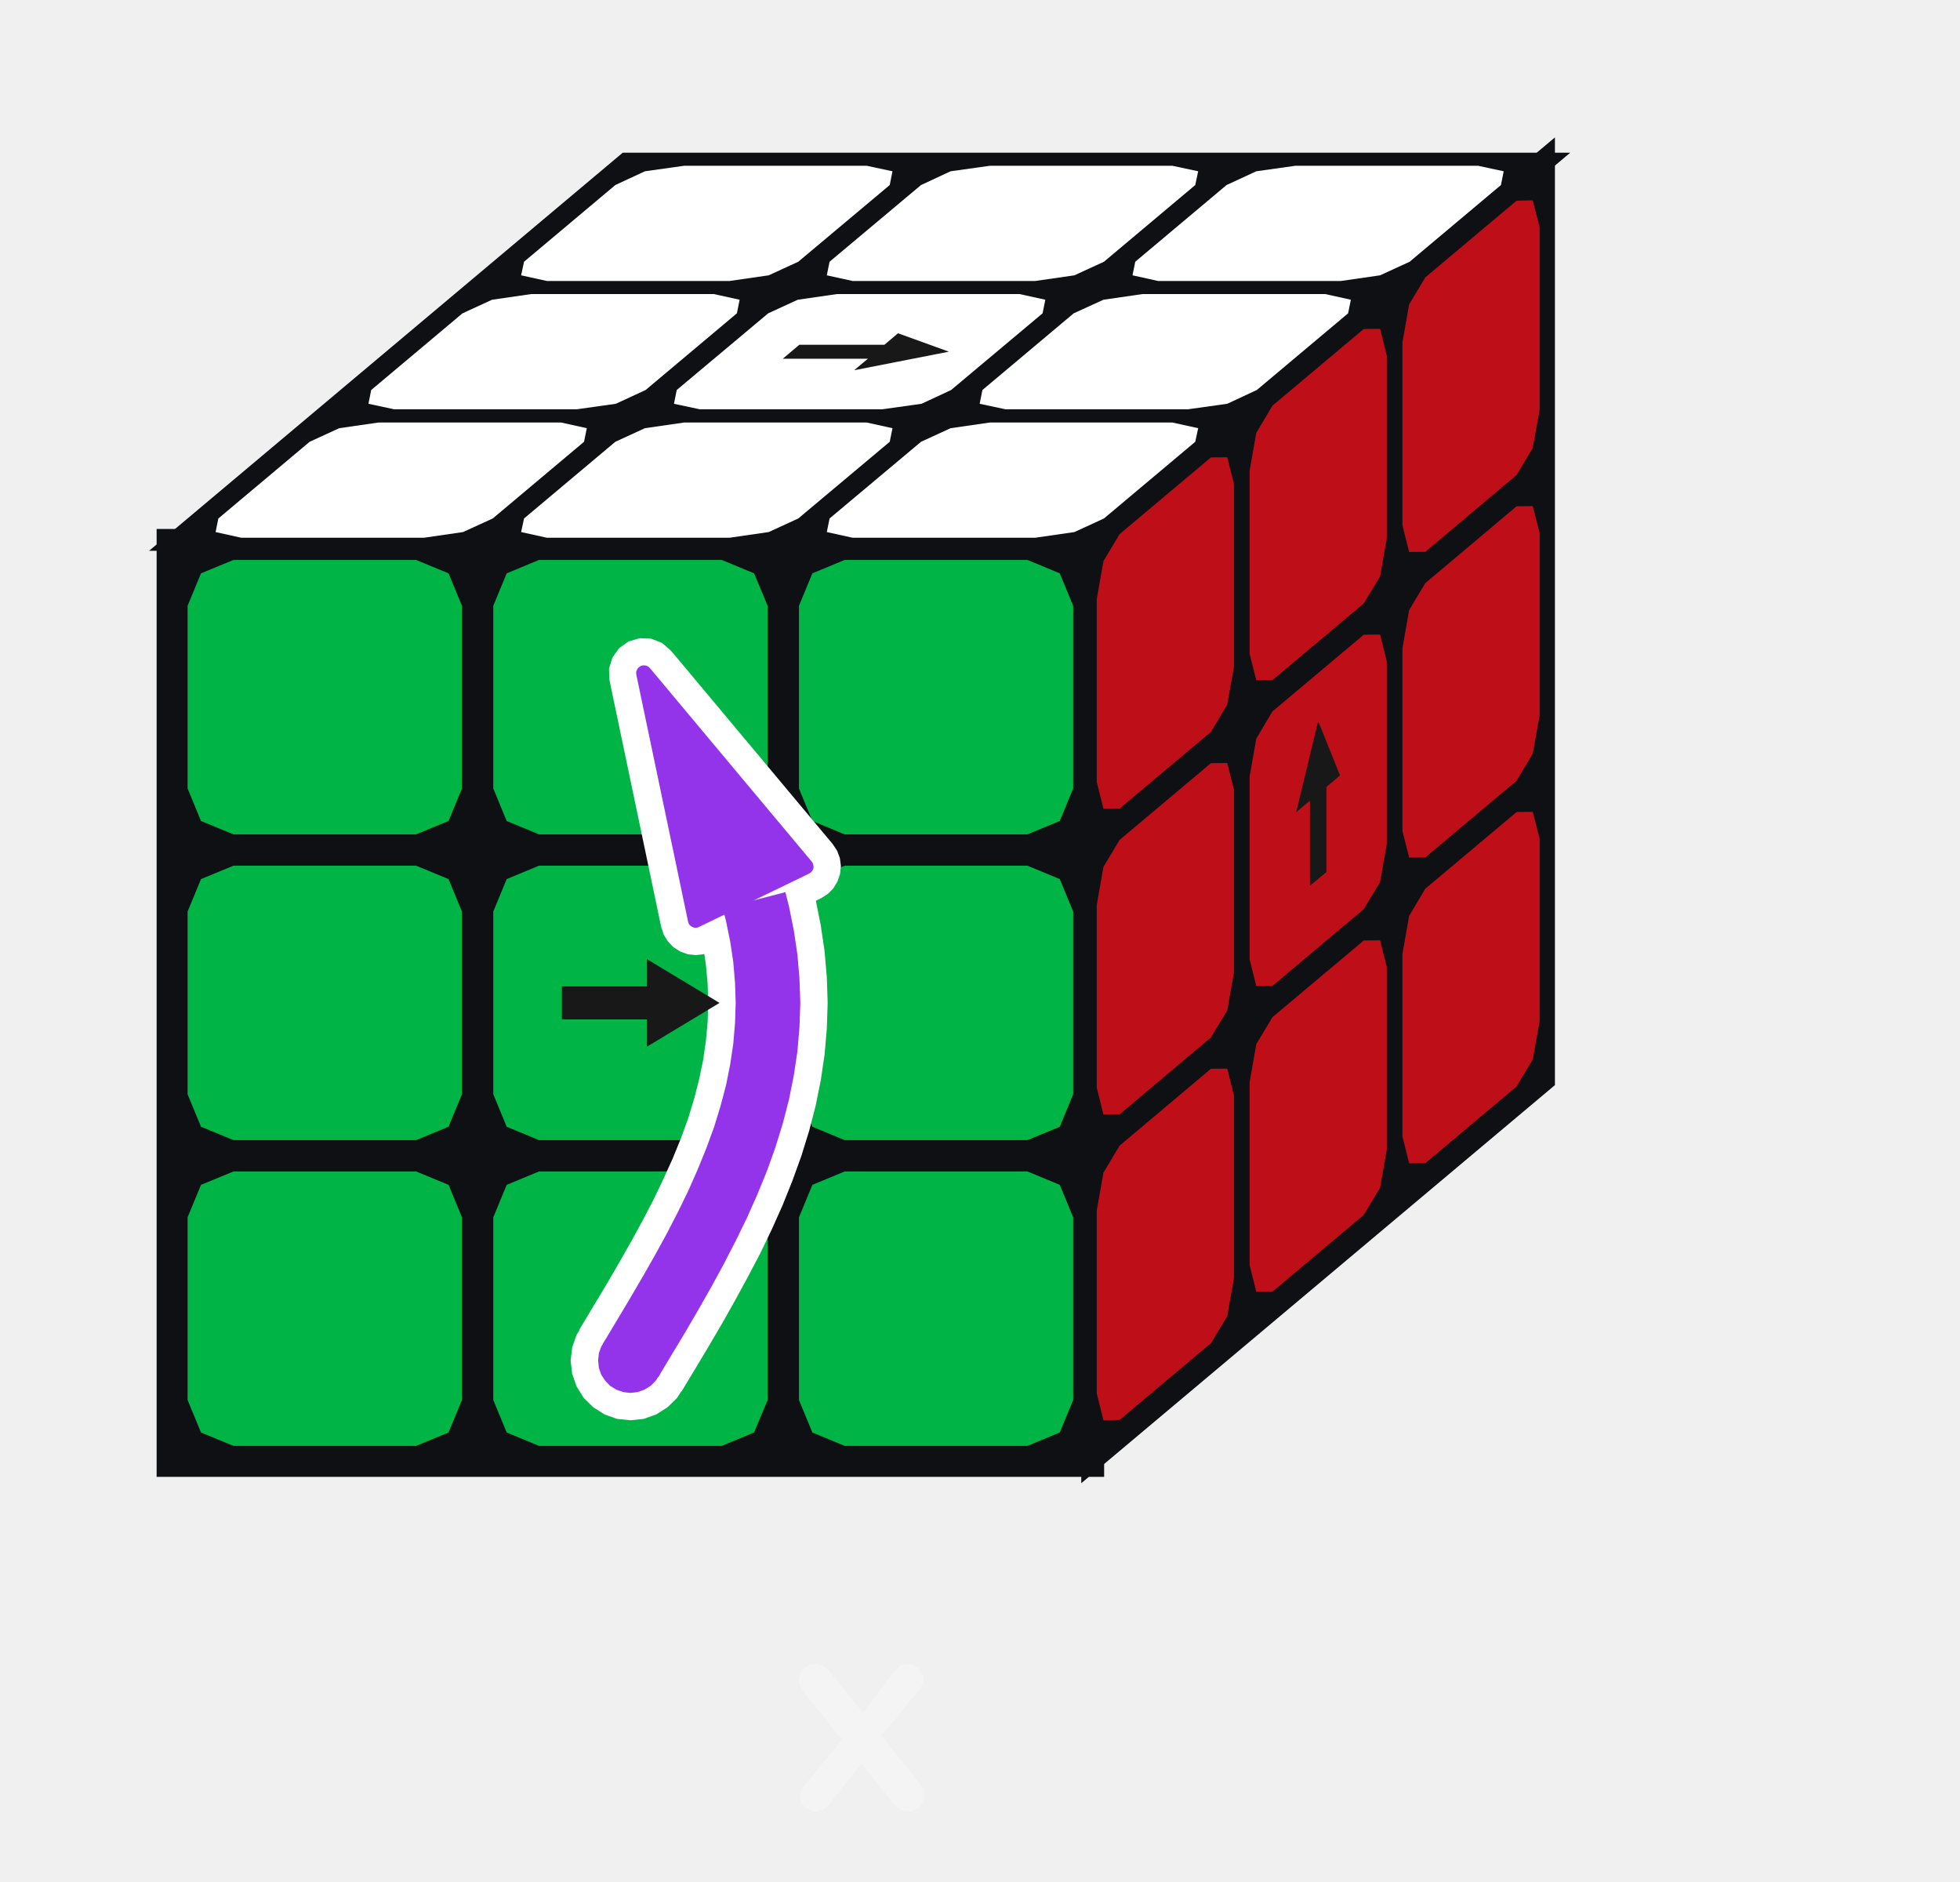
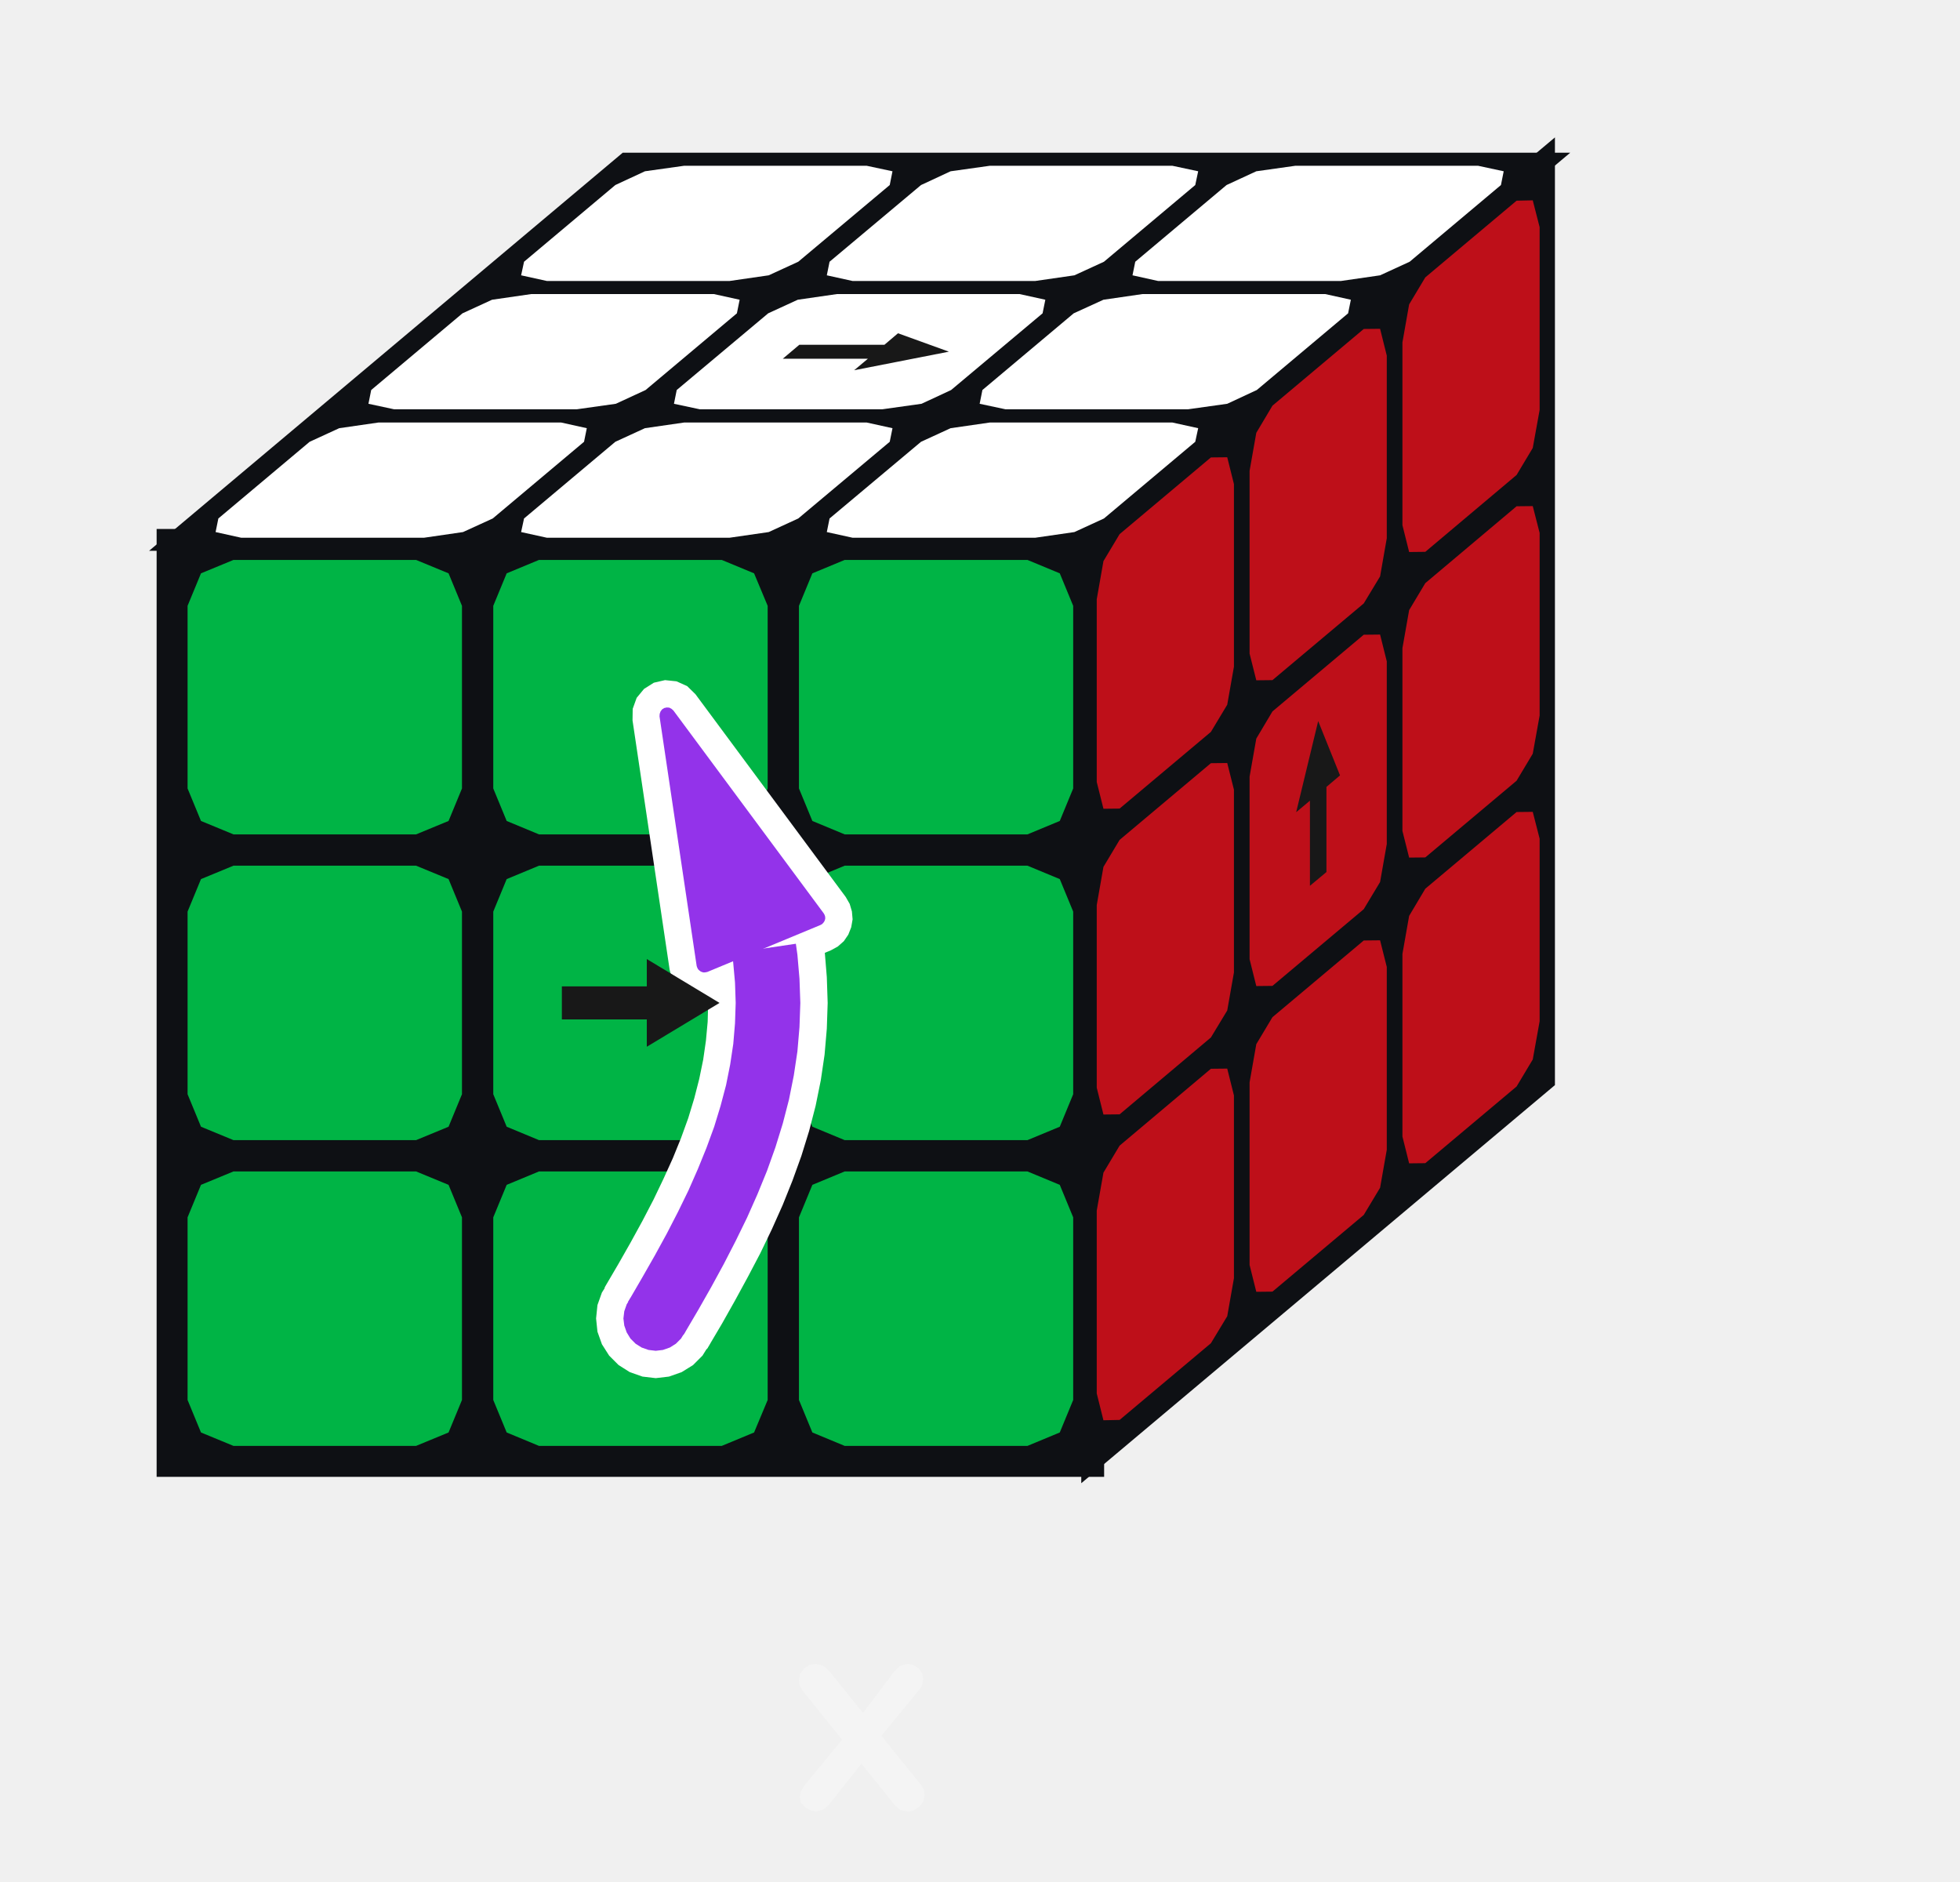
<svg xmlns="http://www.w3.org/2000/svg" viewBox="0 0 114.00 109.20" width="100" height="96">
  <polygon points="9.11,85.76 64.22,85.76 64.22,30.64 9.11,30.64" fill="#0e1014" />
  <polygon points="8.67,31.91 63.78,31.91 91.33,8.76 36.22,8.76" fill="#0e1014" />
  <polygon points="62.89,86.13 90.44,62.98 90.44,7.87 62.89,31.02" fill="#0e1014" />
  <polygon points="51.75,10.64 51.91,9.84 50.41,9.52 39.79,9.52 37.51,9.84 35.79,10.64 30.48,15.10 30.31,15.89 31.81,16.22 42.43,16.22 44.71,15.89 46.43,15.10" fill="#ffffff" />
  <polygon points="69.52,10.64 69.69,9.84 68.19,9.52 57.57,9.52 55.29,9.84 53.57,10.64 48.25,15.10 48.09,15.89 49.59,16.22 60.21,16.22 62.49,15.89 64.21,15.10" fill="#ffffff" />
  <polygon points="87.30,10.64 87.46,9.84 85.97,9.52 75.34,9.52 73.07,9.84 71.34,10.64 66.03,15.10 65.87,15.89 67.36,16.22 77.99,16.22 80.27,15.89 81.99,15.10" fill="#ffffff" />
  <polygon points="42.86,18.10 43.02,17.31 41.52,16.98 30.90,16.98 28.62,17.31 26.90,18.10 21.59,22.56 21.43,23.36 22.92,23.68 33.55,23.68 35.82,23.36 37.55,22.56" fill="#ffffff" />
  <polygon points="60.64,18.10 60.80,17.31 59.30,16.98 48.68,16.98 46.40,17.31 44.68,18.10 39.36,22.56 39.20,23.36 40.70,23.68 51.32,23.68 53.60,23.36 55.32,22.56" fill="#ffffff" />
  <polygon points="78.41,18.10 78.57,17.31 77.08,16.98 66.45,16.98 64.18,17.31 62.45,18.10 57.14,22.56 56.98,23.36 58.48,23.68 69.10,23.68 71.38,23.36 73.10,22.56" fill="#ffffff" />
  <polygon points="33.97,25.57 34.13,24.78 32.64,24.45 22.01,24.45 19.73,24.78 18.01,25.57 12.70,30.03 12.54,30.82 14.03,31.15 24.66,31.15 26.93,30.82 28.66,30.03" fill="#ffffff" />
  <polygon points="51.75,25.57 51.91,24.78 50.41,24.45 39.79,24.45 37.51,24.78 35.79,25.57 30.48,30.03 30.31,30.82 31.81,31.15 42.43,31.15 44.71,30.82 46.43,30.03" fill="#ffffff" />
  <polygon points="69.52,25.57 69.69,24.78 68.19,24.45 57.57,24.45 55.29,24.78 53.57,25.57 48.25,30.03 48.09,30.82 49.59,31.15 60.21,31.15 62.49,30.82 64.21,30.03" fill="#ffffff" />
  <polygon points="71.77,28.03 71.38,26.47 70.43,26.48 65.12,30.94 64.18,32.51 63.79,34.73 63.79,45.35 64.18,46.91 65.12,46.90 70.43,42.44 71.38,40.86 71.77,38.65" fill="#be0f19" />
  <polygon points="80.66,20.56 80.27,19.00 79.32,19.01 74.01,23.47 73.07,25.05 72.68,27.26 72.68,37.89 73.07,39.44 74.01,39.43 79.32,34.97 80.27,33.40 80.66,31.18" fill="#be0f19" />
  <polygon points="89.55,13.09 89.15,11.53 88.21,11.55 82.90,16.01 81.96,17.58 81.57,19.79 81.57,30.42 81.96,31.98 82.90,31.97 88.21,27.50 89.15,25.93 89.55,23.72" fill="#be0f19" />
  <polygon points="71.77,45.80 71.38,44.25 70.43,44.26 65.12,48.72 64.18,50.29 63.79,52.51 63.79,63.13 64.18,64.69 65.12,64.68 70.43,60.21 71.38,58.64 71.77,56.43" fill="#be0f19" />
  <polygon points="80.66,38.34 80.27,36.78 79.32,36.79 74.01,41.25 73.07,42.83 72.68,45.04 72.68,55.66 73.07,57.22 74.01,57.21 79.32,52.75 80.27,51.17 80.66,48.96" fill="#be0f19" />
  <polygon points="89.55,30.87 89.15,29.31 88.21,29.32 82.90,33.79 81.96,35.36 81.57,37.57 81.57,48.20 81.96,49.75 82.90,49.74 88.21,45.28 89.15,43.71 89.55,41.49" fill="#be0f19" />
  <polygon points="71.77,63.58 71.38,62.02 70.43,62.03 65.12,66.50 64.18,68.07 63.79,70.28 63.79,80.91 64.18,82.47 65.12,82.45 70.43,77.99 71.38,76.42 71.77,74.21" fill="#be0f19" />
  <polygon points="80.66,56.11 80.27,54.56 79.32,54.57 74.01,59.03 73.07,60.60 72.68,62.82 72.68,73.44 73.07,75.00 74.01,74.99 79.32,70.53 80.27,68.95 80.66,66.74" fill="#be0f19" />
  <polygon points="89.55,48.65 89.15,47.09 88.21,47.10 82.90,51.56 81.96,53.14 81.57,55.35 81.57,65.97 81.96,67.53 82.90,67.52 88.21,63.06 89.15,61.49 89.55,59.27" fill="#be0f19" />
  <polygon points="26.87,35.11 26.09,33.22 24.20,32.44 13.58,32.44 11.69,33.22 10.91,35.11 10.91,45.73 11.69,47.62 13.58,48.40 24.20,48.40 26.09,47.62 26.87,45.73" fill="#00b445" />
  <polygon points="44.65,35.11 43.86,33.22 41.98,32.44 31.35,32.44 29.47,33.22 28.69,35.11 28.69,45.73 29.47,47.62 31.35,48.40 41.98,48.40 43.86,47.62 44.65,45.73" fill="#00b445" />
  <polygon points="62.42,35.11 61.64,33.22 59.76,32.44 49.13,32.44 47.25,33.22 46.47,35.11 46.47,45.73 47.25,47.62 49.13,48.40 59.76,48.40 61.64,47.62 62.42,45.73" fill="#00b445" />
  <polygon points="26.87,52.89 26.09,51.00 24.20,50.22 13.58,50.22 11.69,51.00 10.91,52.89 10.91,63.51 11.69,65.40 13.58,66.18 24.20,66.18 26.09,65.40 26.87,63.51" fill="#00b445" />
  <polygon points="44.65,52.89 43.86,51.00 41.98,50.22 31.35,50.22 29.47,51.00 28.69,52.89 28.69,63.51 29.47,65.40 31.35,66.18 41.98,66.18 43.86,65.40 44.65,63.51" fill="#00b445" />
  <polygon points="62.42,52.89 61.64,51.00 59.76,50.22 49.13,50.22 47.25,51.00 46.47,52.89 46.47,63.51 47.25,65.40 49.13,66.18 59.76,66.18 61.64,65.40 62.42,63.51" fill="#00b445" />
  <polygon points="26.87,70.67 26.09,68.78 24.20,68.00 13.58,68.00 11.69,68.78 10.91,70.67 10.91,81.29 11.69,83.18 13.58,83.96 24.20,83.96 26.09,83.18 26.87,81.29" fill="#00b445" />
  <polygon points="44.65,70.67 43.86,68.78 41.98,68.00 31.35,68.00 29.47,68.78 28.69,70.67 28.69,81.29 29.47,83.18 31.35,83.96 41.98,83.96 43.86,83.18 44.65,81.29" fill="#00b445" />
  <polygon points="62.42,70.67 61.64,68.78 59.76,68.00 49.13,68.00 47.25,68.78 46.47,70.67 46.47,81.29 47.25,83.18 49.13,83.96 59.76,83.96 61.64,83.18 62.42,81.29" fill="#00b445" />
-   <polygon points="33.69,77.21 34.47,75.91 35.24,74.63 35.98,73.36 36.69,72.11 37.37,70.87 38.01,69.64 38.59,68.43 39.13,67.24 39.61,66.06 40.03,64.90 40.38,63.75 40.67,62.62 40.90,61.50 41.06,60.39 41.16,59.30 41.19,58.20 41.16,57.10 41.06,56.01 40.90,54.90 40.67,53.76 40.50,53.10 47.22,51.36 47.45,52.24 47.74,53.70 47.96,55.19 48.09,56.70 48.14,58.20 48.09,59.70 47.96,61.21 47.74,62.70 47.44,64.18 47.06,65.65 46.61,67.10 46.09,68.54 45.52,69.96 44.89,71.37 44.22,72.76 43.50,74.13 42.76,75.49 42.00,76.84 41.22,78.17 40.43,79.49 39.64,80.79" fill="#ffffff" />
-   <polygon points="40.14,79.00 40.05,78.23 39.80,77.49 39.38,76.83 38.83,76.29 38.17,75.87 37.44,75.61 36.67,75.53 35.89,75.61 35.16,75.87 34.50,76.29 33.95,76.83 33.54,77.49 33.28,78.23 33.19,79.00 33.28,79.77 33.54,80.51 33.95,81.17 34.50,81.71 35.16,82.13 35.89,82.39 36.67,82.47 37.44,82.39 38.17,82.13 38.83,81.71 39.38,81.17 39.80,80.51 40.05,79.77" fill="#ffffff" />
-   <polygon points="41.35,55.22 40.92,55.37 40.46,55.42 40.00,55.37 39.56,55.21 39.17,54.96 38.85,54.63 38.61,54.24 38.46,53.80 35.45,39.44 35.42,38.77 35.62,38.12 36.01,37.57 36.56,37.18 37.21,36.99 37.88,37.02 38.51,37.27 39.02,37.71 48.43,48.96 48.69,49.35 48.85,49.78 48.91,50.24 48.86,50.70 48.71,51.14 48.47,51.54 48.15,51.86 47.76,52.11" fill="#ffffff" />
-   <polygon points="35.06,78.03 35.84,76.73 36.61,75.44 37.36,74.16 38.09,72.88 38.78,71.62 39.43,70.36 40.04,69.11 40.59,67.86 41.09,66.63 41.54,65.40 41.91,64.19 42.23,62.98 42.47,61.78 42.65,60.58 42.75,59.39 42.79,58.20 42.75,57.01 42.65,55.82 42.47,54.62 42.22,53.41 42.04,52.70 45.68,51.76 45.89,52.59 46.17,53.98 46.38,55.38 46.50,56.79 46.55,58.20 46.50,59.61 46.38,61.02 46.17,62.42 45.89,63.82 45.53,65.21 45.10,66.60 44.61,67.97 44.05,69.34 43.45,70.69 42.79,72.04 42.10,73.38 41.37,74.72 40.62,76.04 39.85,77.36 39.06,78.67 38.28,79.97" fill="#9333ea" />
-   <polygon points="38.55,79.00 38.50,78.58 38.36,78.18 38.14,77.83 37.84,77.53 37.48,77.31 37.09,77.17 36.67,77.12 36.25,77.17 35.85,77.31 35.49,77.53 35.20,77.83 34.97,78.18 34.83,78.58 34.79,79.00 34.83,79.42 34.97,79.82 35.20,80.17 35.49,80.47 35.85,80.69 36.25,80.83 36.67,80.88 37.09,80.83 37.48,80.69 37.84,80.47 38.14,80.17 38.36,79.82 38.50,79.42" fill="#9333ea" />
-   <polygon points="40.66,53.78 40.56,53.82 40.46,53.83 40.36,53.82 40.26,53.78 40.18,53.73 40.10,53.66 40.05,53.57 40.02,53.47 37.01,39.11 37.00,38.96 37.05,38.82 37.13,38.70 37.26,38.61 37.40,38.57 37.55,38.58 37.69,38.63 37.80,38.73 47.21,49.98 47.27,50.07 47.30,50.17 47.32,50.27 47.31,50.37 47.27,50.47 47.22,50.55 47.15,50.62 47.06,50.68" fill="#9333ea" />
+   <polygon points="35.16,74.77 35.23,74.64 35.98,73.36 36.69,72.11 37.37,70.87 38.01,69.64 38.59,68.43 39.13,67.24 39.61,66.06 40.03,64.90 40.38,63.75 40.67,62.62 40.90,61.50 41.06,60.39 41.16,59.30 41.19,58.20 41.16,57.10 41.06,55.97 40.99,55.54 47.87,54.53 47.97,55.23 48.09,56.70 48.14,58.20 48.09,59.70 47.96,61.21 47.74,62.70 47.44,64.18 47.06,65.65 46.61,67.10 46.09,68.54 45.52,69.96 44.89,71.37 44.22,72.76 43.50,74.13 42.76,75.49 42.00,76.84 41.22,78.16 41.12,78.33" fill="#ffffff" />
+   <polygon points="41.61,76.55 41.53,75.77 41.27,75.04 40.86,74.38 40.31,73.83 39.65,73.42 38.91,73.16 38.14,73.07 37.37,73.16 36.63,73.42 35.98,73.83 35.43,74.38 35.01,75.04 34.75,75.77 34.67,76.55 34.75,77.32 35.01,78.05 35.43,78.71 35.98,79.26 36.63,79.67 37.37,79.93 38.14,80.02 38.91,79.93 39.65,79.67 40.31,79.26 40.86,78.71 41.27,78.05 41.53,77.32" fill="#ffffff" />
+   <polygon points="41.75,57.87 41.31,58.00 40.85,58.02 40.39,57.94 39.96,57.76 39.59,57.49 39.29,57.14 39.07,56.73 38.95,56.28 36.79,41.77 36.80,41.10 37.03,40.46 37.46,39.94 38.03,39.58 38.68,39.43 39.35,39.50 39.97,39.78 40.45,40.25 49.19,52.04 49.42,52.44 49.55,52.88 49.59,53.34 49.51,53.80 49.34,54.23 49.08,54.61 48.73,54.92 48.33,55.14" fill="#ffffff" />
+   <polygon points="36.53,75.58 36.61,75.45 37.36,74.16 38.09,72.88 38.78,71.62 39.43,70.36 40.04,69.11 40.59,67.86 41.09,66.63 41.54,65.40 41.91,64.19 42.23,62.98 42.47,61.78 42.65,60.58 42.75,59.39 42.79,58.20 42.75,57.01 42.64,55.80 42.57,55.31 46.29,54.76 46.38,55.40 46.50,56.79 46.55,58.20 46.50,59.61 46.38,61.02 46.17,62.42 45.89,63.82 45.53,65.21 45.10,66.60 44.61,67.97 44.05,69.34 43.45,70.69 42.79,72.04 42.10,73.38 41.37,74.72 40.62,76.04 39.85,77.35 39.75,77.51" fill="#9333ea" />
+   <polygon points="40.02,76.55 39.97,76.13 39.83,75.73 39.61,75.37 39.31,75.08 38.96,74.85 38.56,74.71 38.14,74.67 37.72,74.71 37.32,74.85 36.97,75.08 36.67,75.37 36.45,75.73 36.31,76.13 36.26,76.55 36.31,76.96 36.45,77.36 36.67,77.72 36.97,78.02 37.32,78.24 37.72,78.38 38.14,78.43 38.56,78.38 38.96,78.24 39.31,78.02 39.61,77.72 39.83,77.36 39.97,76.96" fill="#9333ea" />
+   <polygon points="41.14,56.40 41.04,56.42 40.94,56.43 40.84,56.41 40.75,56.37 40.67,56.31 40.60,56.24 40.55,56.14 40.52,56.05 38.36,41.54 38.37,41.39 38.42,41.25 38.51,41.13 38.64,41.05 38.78,41.02 38.93,41.03 39.06,41.10 39.17,41.20 47.91,52.99 47.96,53.08 47.99,53.17 48.00,53.28 47.98,53.38 47.94,53.47 47.88,53.55 47.81,53.62 47.72,53.67" fill="#9333ea" />
  <polygon points="47.44,96.64 47.87,96.74 48.22,97.04 53.57,103.68 53.73,103.95 53.78,104.26 53.70,104.63 53.47,104.94 53.15,105.16 52.80,105.23 52.37,105.13 52.02,104.82 46.67,98.18 46.51,97.90 46.46,97.60 46.54,97.22 46.76,96.91 47.08,96.70" fill="#f4f4f4" />
  <polygon points="47.46,105.22 47.14,105.15 46.82,104.97 46.59,104.70 46.51,104.37 46.58,104.06 46.75,103.76 49.20,100.77 50.16,102.37 48.22,104.82 47.88,105.11" fill="#f4f4f4" />
  <polygon points="52.78,96.64 53.14,96.70 53.43,96.90 53.63,97.18 53.70,97.50 53.68,97.66 53.65,97.82 53.58,97.98 53.47,98.13 51.06,101.07 50.05,99.68 52.02,97.07 52.37,96.74" fill="#f4f4f4" />
  <polygon points="55.19,20.33 52.23,19.26 51.44,19.93 46.49,19.93 45.53,20.74 50.48,20.74 49.68,21.41" fill="#181818" />
  <polygon points="76.67,41.81 75.39,47.11 76.19,46.44 76.19,51.39 77.15,50.59 77.15,45.64 77.94,44.97" fill="#181818" />
  <polygon points="41.85,58.20 37.62,55.65 37.62,57.24 32.68,57.24 32.68,59.16 37.62,59.16 37.62,60.75" fill="#181818" />
</svg>
